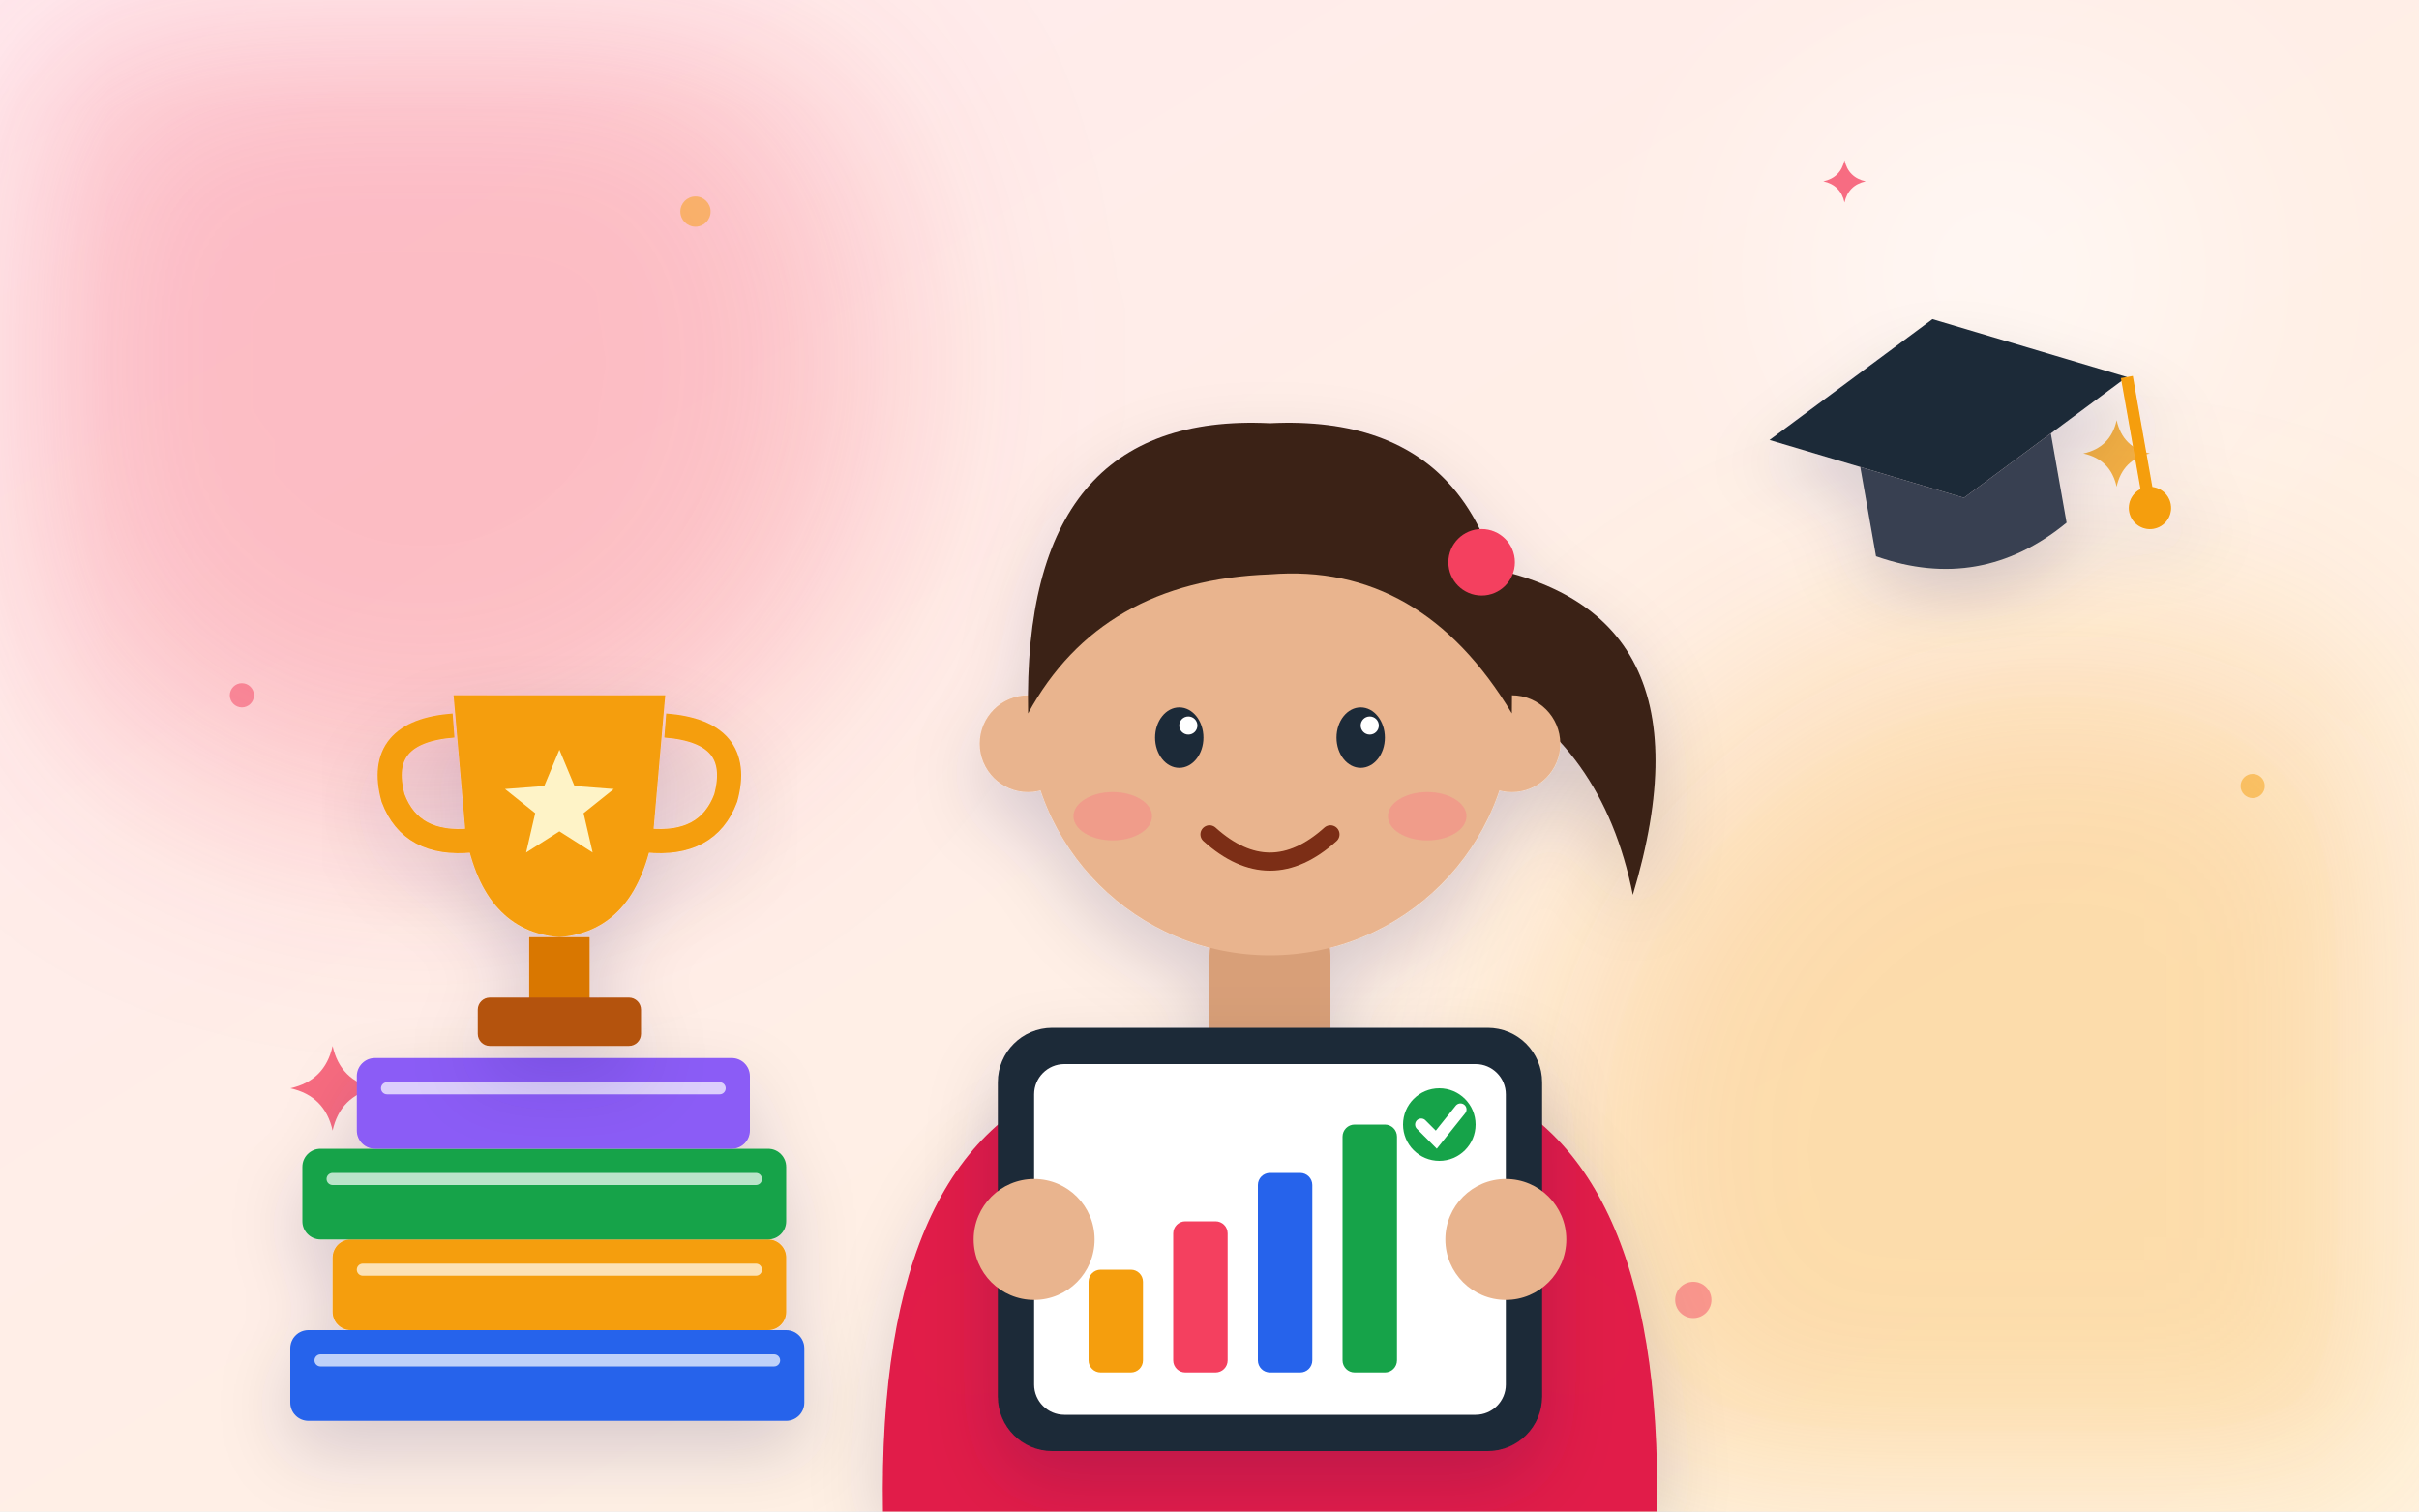
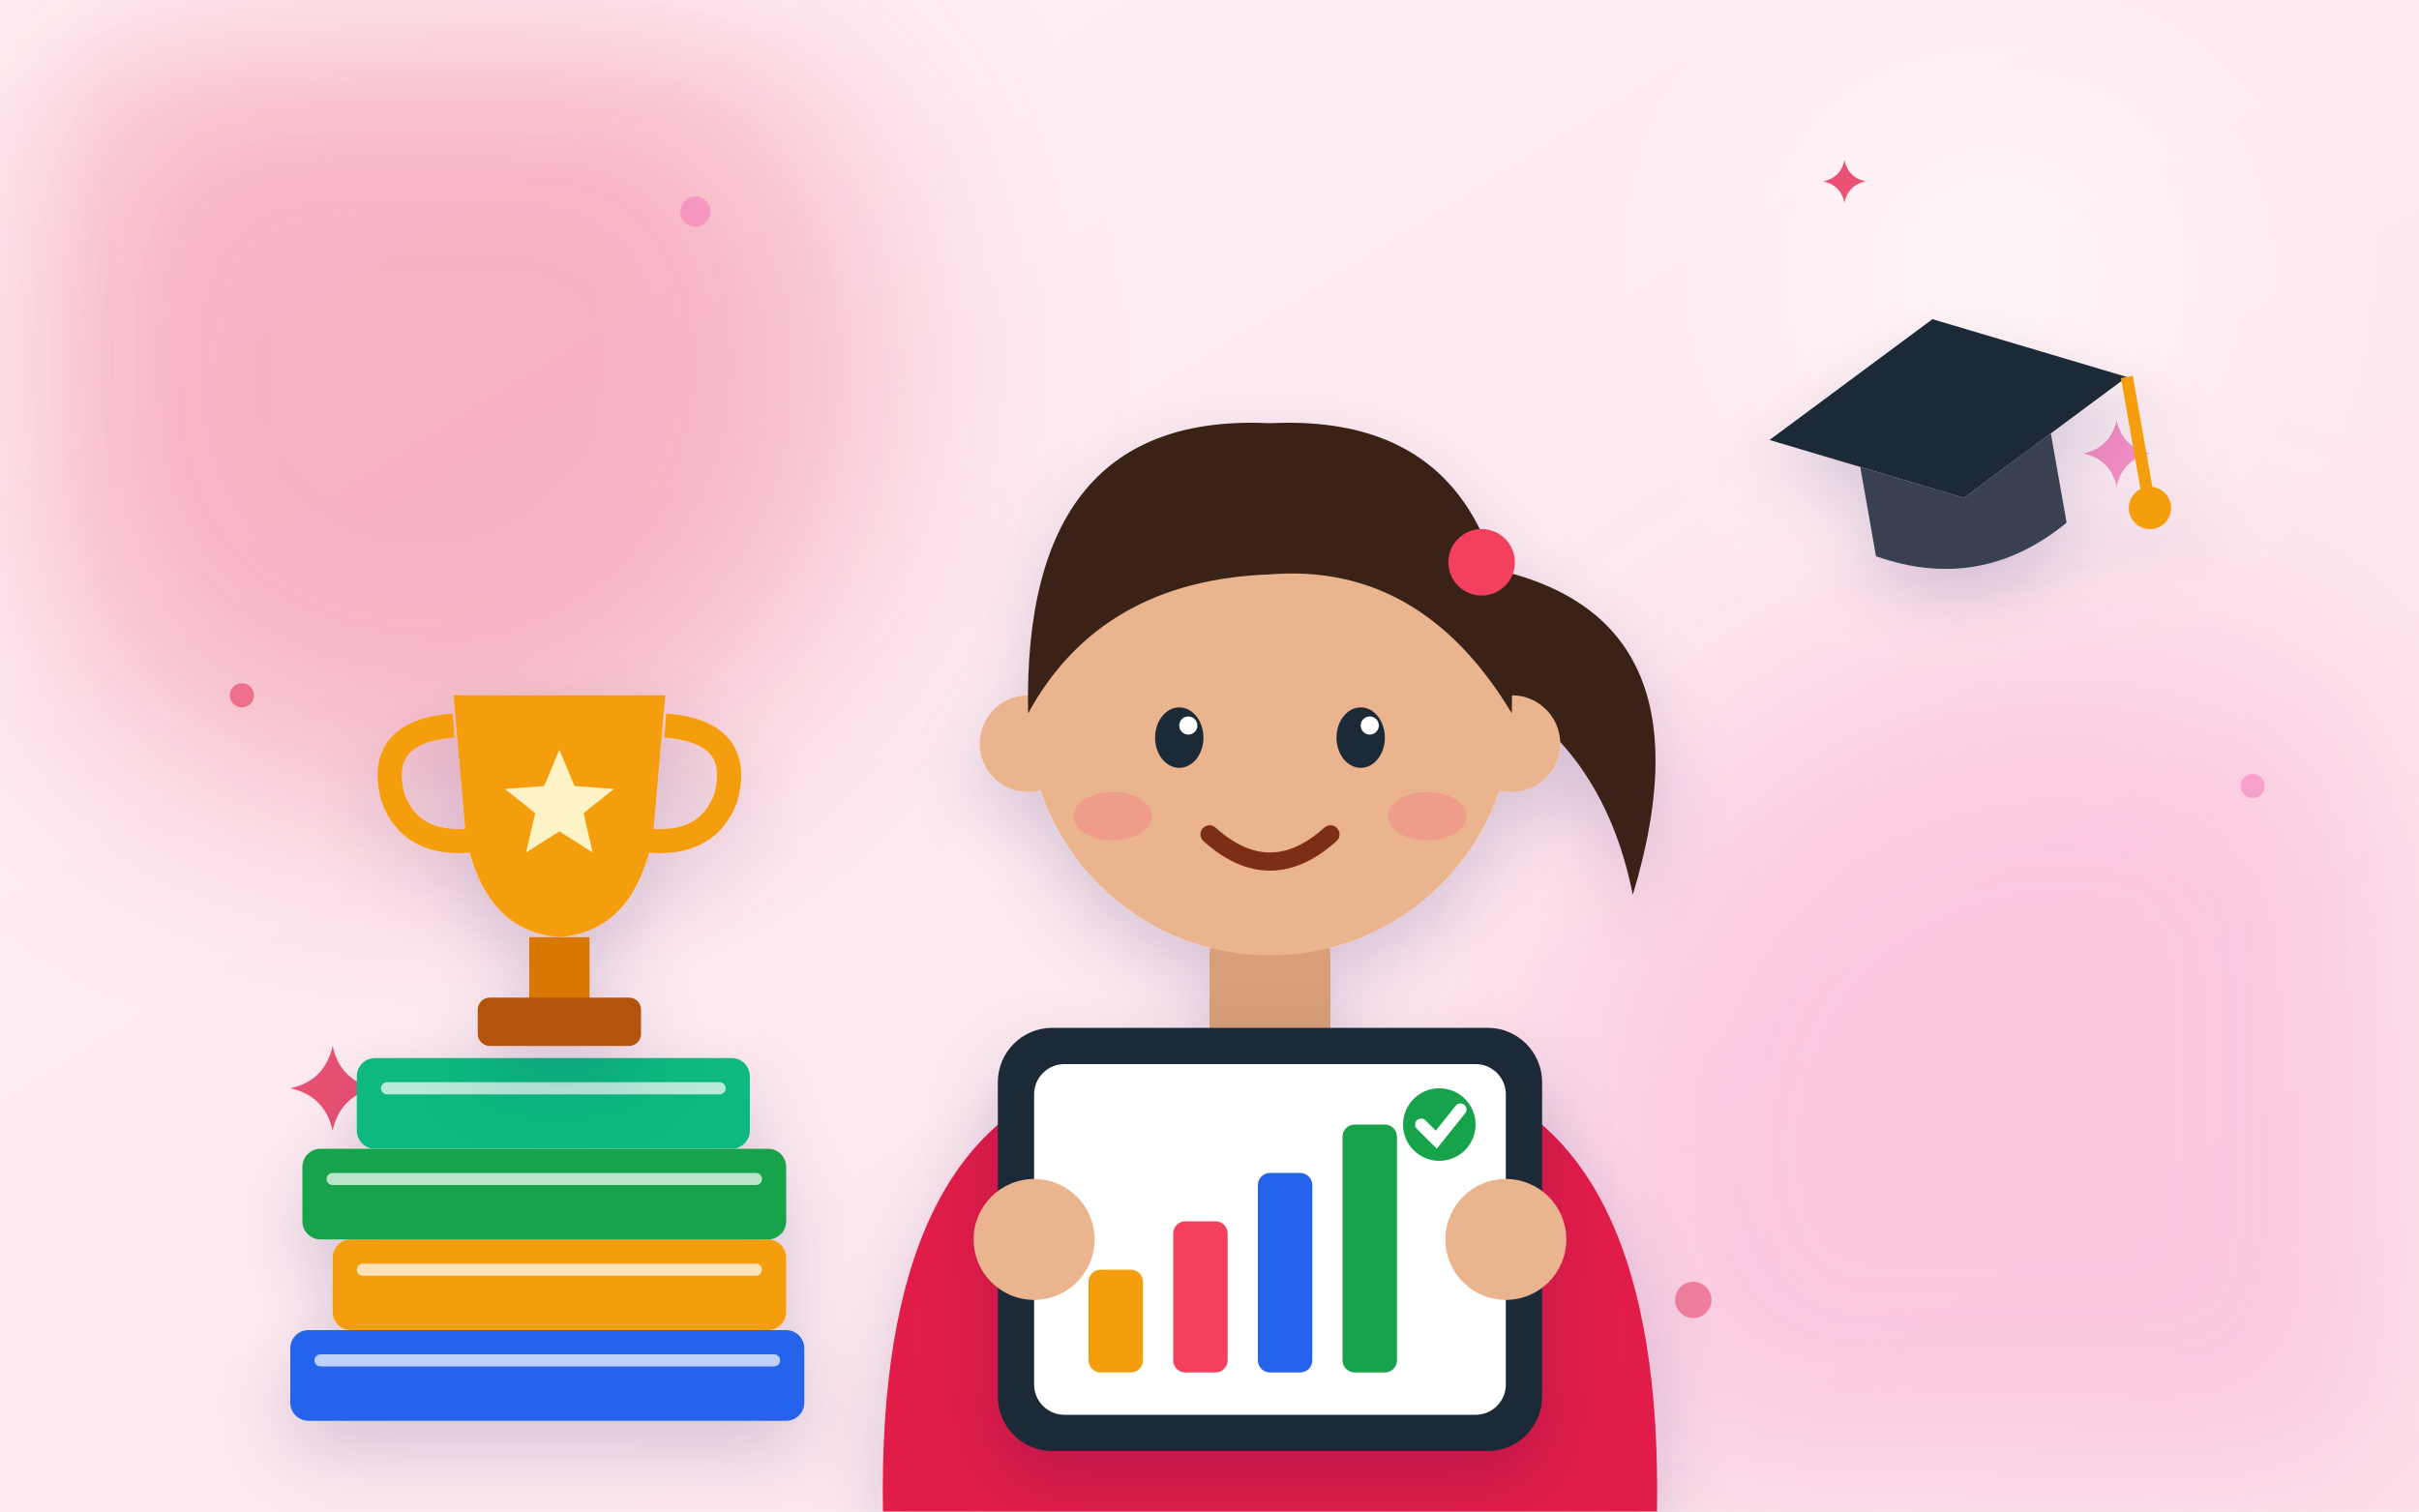
<svg xmlns="http://www.w3.org/2000/svg" viewBox="0 0 800 500" role="img" aria-label="A confident child learning on a tablet, with a stack of books, a trophy and a graduation cap">
  <defs>
    <linearGradient id="bg" x1="0" y1="0" x2="1" y2="1">
-       <stop offset="0" stop-color="#ffeaee" />
-       <stop offset="1" stop-color="#fff3df" />
+       <stop offset="0" stop-color="#fff1f5" />
+       <stop offset="1" stop-color="#fde2ec" />
    </linearGradient>
    <filter id="soft" x="-50%" y="-50%" width="200%" height="200%">
      <feGaussianBlur stdDeviation="38" />
    </filter>
    <filter id="shadow" x="-20%" y="-20%" width="140%" height="160%">
      <feDropShadow dx="0" dy="10" stdDeviation="12" flood-color="#1e1b4b" flood-opacity="0.16" />
    </filter>
  </defs>
  <rect width="800" height="500" fill="url(#bg)" />
-   <circle cx="140" cy="120" r="150" fill="#f43f5e" opacity="0.28" filter="url(#soft)" />
-   <circle cx="680" cy="380" r="170" fill="#f59e0b" opacity="0.26" filter="url(#soft)" />
+   <circle cx="140" cy="120" r="150" fill="#e11d48" opacity="0.28" filter="url(#soft)" />
+   <circle cx="680" cy="380" r="170" fill="#f472b6" opacity="0.26" filter="url(#soft)" />
  <circle cx="660" cy="90" r="70" fill="#ffffff" opacity="0.55" filter="url(#soft)" />
-   <path d="M110 346 Q112.52 357.48 124 360 Q112.52 362.52 110 374 Q107.48 362.52 96 360 Q107.48 357.48 110 346Z" fill="#f43f5e" opacity="0.75" />
-   <path d="M700 139 Q701.98 148.02 711 150 Q701.98 151.98 700 161 Q698.02 151.98 689 150 Q698.02 148.02 700 139Z" fill="#f59e0b" opacity="0.75" />
-   <path d="M610 53 Q611.26 58.74 617 60 Q611.26 61.26 610 67 Q608.74 61.26 603 60 Q608.74 58.74 610 53Z" fill="#f43f5e" opacity="0.75" />
-   <circle cx="230" cy="70" r="5" fill="#f59e0b" opacity="0.5" />
-   <circle cx="560" cy="430" r="6" fill="#f43f5e" opacity="0.45" />
-   <circle cx="80" cy="230" r="4" fill="#f43f5e" opacity="0.5" />
-   <circle cx="745" cy="260" r="4" fill="#f59e0b" opacity="0.5" />
+   <path d="M110 346 Q112.52 357.48 124 360 Q112.52 362.52 110 374 Q107.48 362.52 96 360 Q107.48 357.48 110 346Z" fill="#e11d48" opacity="0.75" />
+   <path d="M700 139 Q701.98 148.02 711 150 Q701.98 151.98 700 161 Q698.02 151.98 689 150 Q698.02 148.02 700 139Z" fill="#f472b6" opacity="0.75" />
+   <path d="M610 53 Q611.26 58.74 617 60 Q611.26 61.26 610 67 Q608.74 61.26 603 60 Q608.74 58.74 610 53Z" fill="#e11d48" opacity="0.75" />
+   <circle cx="230" cy="70" r="5" fill="#f472b6" opacity="0.5" />
+   <circle cx="560" cy="430" r="6" fill="#e11d48" opacity="0.45" />
+   <circle cx="80" cy="230" r="4" fill="#e11d48" opacity="0.5" />
+   <circle cx="745" cy="260" r="4" fill="#f472b6" opacity="0.5" />
  <g filter="url(#shadow)">
    <rect x="96" y="440" width="170" height="30" rx="6" fill="#2563eb" />
    <rect x="104" y="448" width="154" height="4" rx="2" fill="#ffffff" opacity="0.7" />
    <rect x="110" y="410" width="150" height="30" rx="6" fill="#f59e0b" />
    <rect x="118" y="418" width="134" height="4" rx="2" fill="#ffffff" opacity="0.7" />
    <rect x="100" y="380" width="160" height="30" rx="6" fill="#16a34a" />
    <rect x="108" y="388" width="144" height="4" rx="2" fill="#ffffff" opacity="0.7" />
-     <rect x="118" y="350" width="130" height="30" rx="6" fill="#8b5cf6" />
+     <rect x="118" y="350" width="130" height="30" rx="6" fill="#10b981" />
    <rect x="126" y="358" width="114" height="4" rx="2" fill="#ffffff" opacity="0.7" />
  </g>
  <g transform="translate(150 230)" filter="url(#shadow)">
    <path d="M0 0 L70 0 L66 46 Q60 78 35 80 Q10 78 4 46Z" fill="#f59e0b" />
    <path d="M0 10 Q-26 12 -20 34 Q-14 50 6 48" stroke="#f59e0b" stroke-width="8" fill="none" />
    <path d="M70 10 Q96 12 90 34 Q84 50 64 48" stroke="#f59e0b" stroke-width="8" fill="none" />
    <rect x="25" y="80" width="20" height="22" fill="#d97706" />
    <rect x="8" y="100" width="54" height="16" rx="4" fill="#b45309" />
    <path d="M35 18 L40 30 L53 31 L43 39 L46 52 L35 45 L24 52 L27 39 L17 31 L30 30Z" fill="#fef3c7" />
  </g>
  <g filter="url(#shadow)">
    <path d="M480 186 Q570 196 540 296 Q530 246 490 226Z" fill="#3b2416" />
    <path d="M292 500 Q290 376 360 356 L480 356 Q550 376 548 500Z" fill="#e11d48" />
    <path d="M380 356 Q420 396 460 356" fill="#fda4af" />
    <rect x="400" y="300" width="40" height="60" rx="16" fill="#d89f78" />
    <circle cx="340" cy="246" r="16" fill="#e9b48e" />
    <circle cx="500" cy="246" r="16" fill="#e9b48e" />
    <circle cx="420" cy="236" r="80" fill="#e9b48e" />
    <path d="M340 236 Q338 136 420 140 Q502 136 500 236 Q470 186 420 190 Q364 192 340 236Z" fill="#3b2416" />
    <circle cx="490" cy="186" r="11" fill="#f43f5e" />
    <ellipse cx="390" cy="244" rx="8" ry="10" fill="#1f2937" />
    <ellipse cx="450" cy="244" rx="8" ry="10" fill="#1f2937" />
    <circle cx="393" cy="240" r="3" fill="#ffffff" />
    <circle cx="453" cy="240" r="3" fill="#ffffff" />
    <ellipse cx="368" cy="270" rx="13" ry="8" fill="#fb7185" opacity="0.35" />
    <ellipse cx="472" cy="270" rx="13" ry="8" fill="#fb7185" opacity="0.35" />
    <path d="M400 276 Q420 294 440 276" stroke="#7c2d12" stroke-width="6" fill="none" stroke-linecap="round" />
  </g>
  <path d="M320 440 Q320 452 360 404" stroke="#e11d48" stroke-width="38" stroke-linecap="round" fill="none" />
  <path d="M520 440 Q523 452 486 404" stroke="#e11d48" stroke-width="38" stroke-linecap="round" fill="none" />
  <g filter="url(#shadow)">
    <rect x="330" y="340" width="180" height="140" rx="18" fill="#1f2937" />
    <rect x="342" y="352" width="156" height="116" rx="10" fill="#ffffff" />
    <rect x="360" y="420" width="18" height="34" rx="4" fill="#f59e0b" />
    <rect x="388" y="404" width="18" height="50" rx="4" fill="#f43f5e" />
    <rect x="416" y="388" width="18" height="66" rx="4" fill="#2563eb" />
    <rect x="444" y="372" width="18" height="82" rx="4" fill="#16a34a" />
    <circle cx="476" cy="372" r="12" fill="#16a34a" />
    <path d="M470 372 L475 377 L483 367" stroke="#ffffff" stroke-width="4" fill="none" stroke-linecap="round" />
  </g>
  <circle cx="342" cy="410" r="20" fill="#e9b48e" />
  <circle cx="498" cy="410" r="20" fill="#e9b48e" />
  <g transform="translate(580 116) rotate(-10)" filter="url(#shadow)">
    <path d="M0 30 L60 0 L120 30 L60 60Z" fill="#1f2937" />
    <path d="M28 44 L28 74 Q60 92 92 74 L92 44 L60 60Z" fill="#374151" />
    <path d="M120 30 L120 70" stroke="#f59e0b" stroke-width="4" />
    <circle cx="120" cy="74" r="7" fill="#f59e0b" />
  </g>
</svg>
